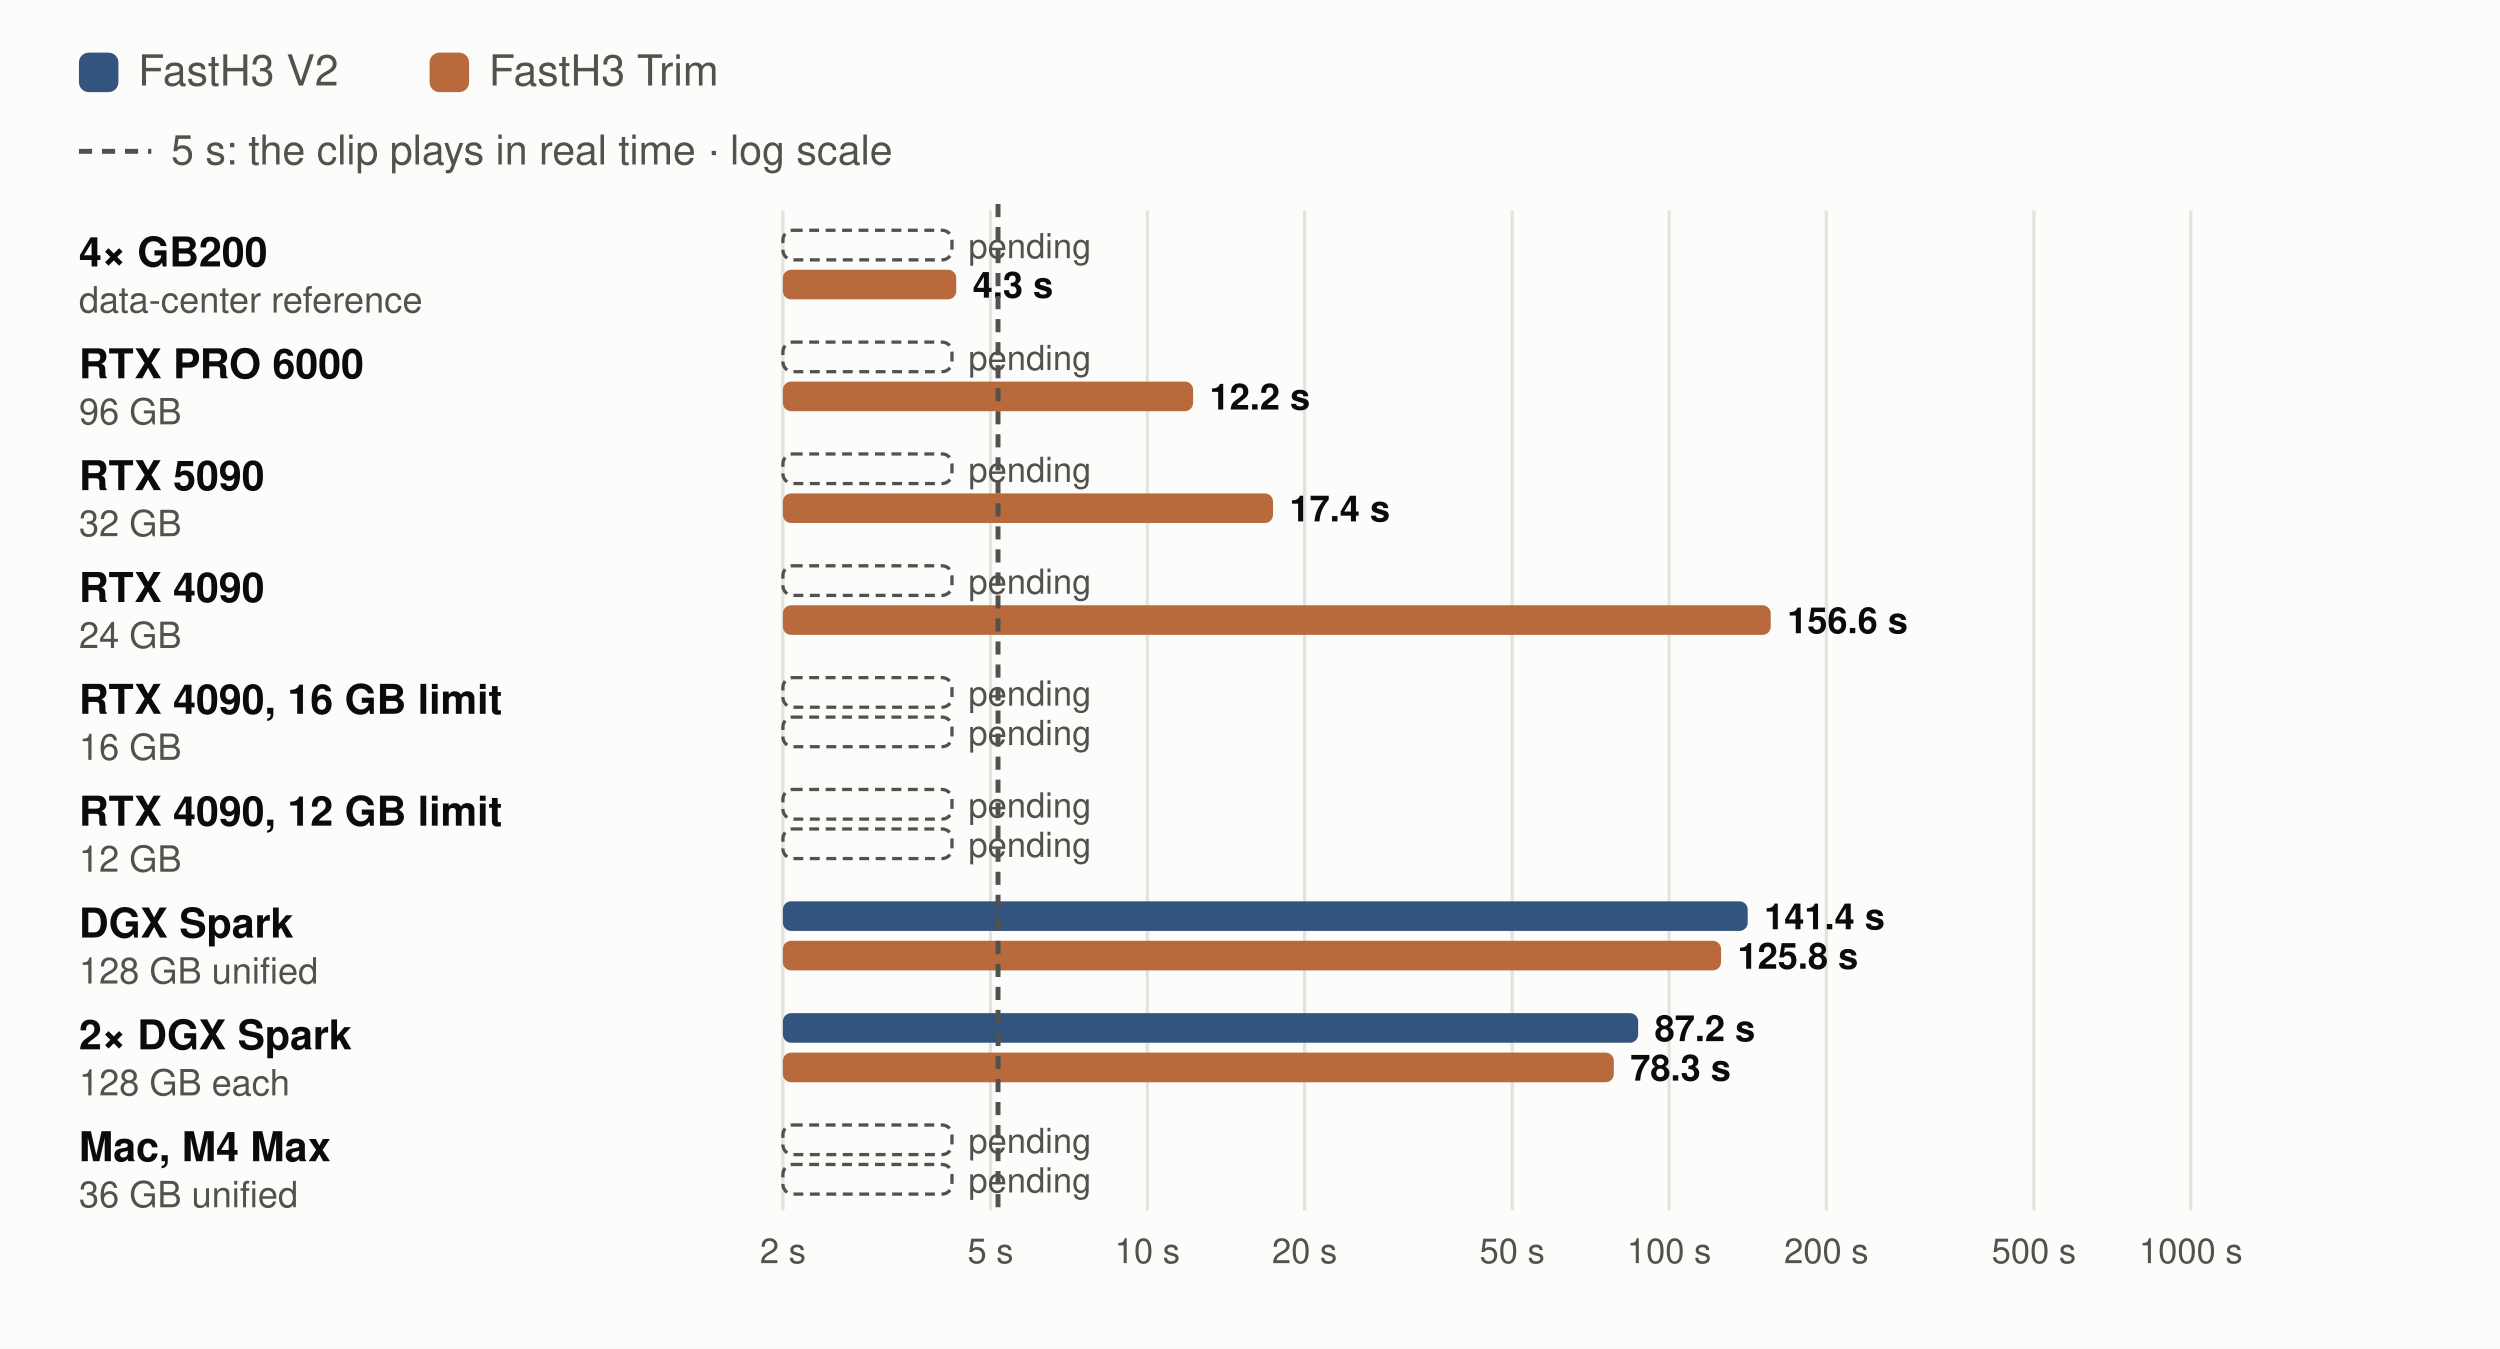
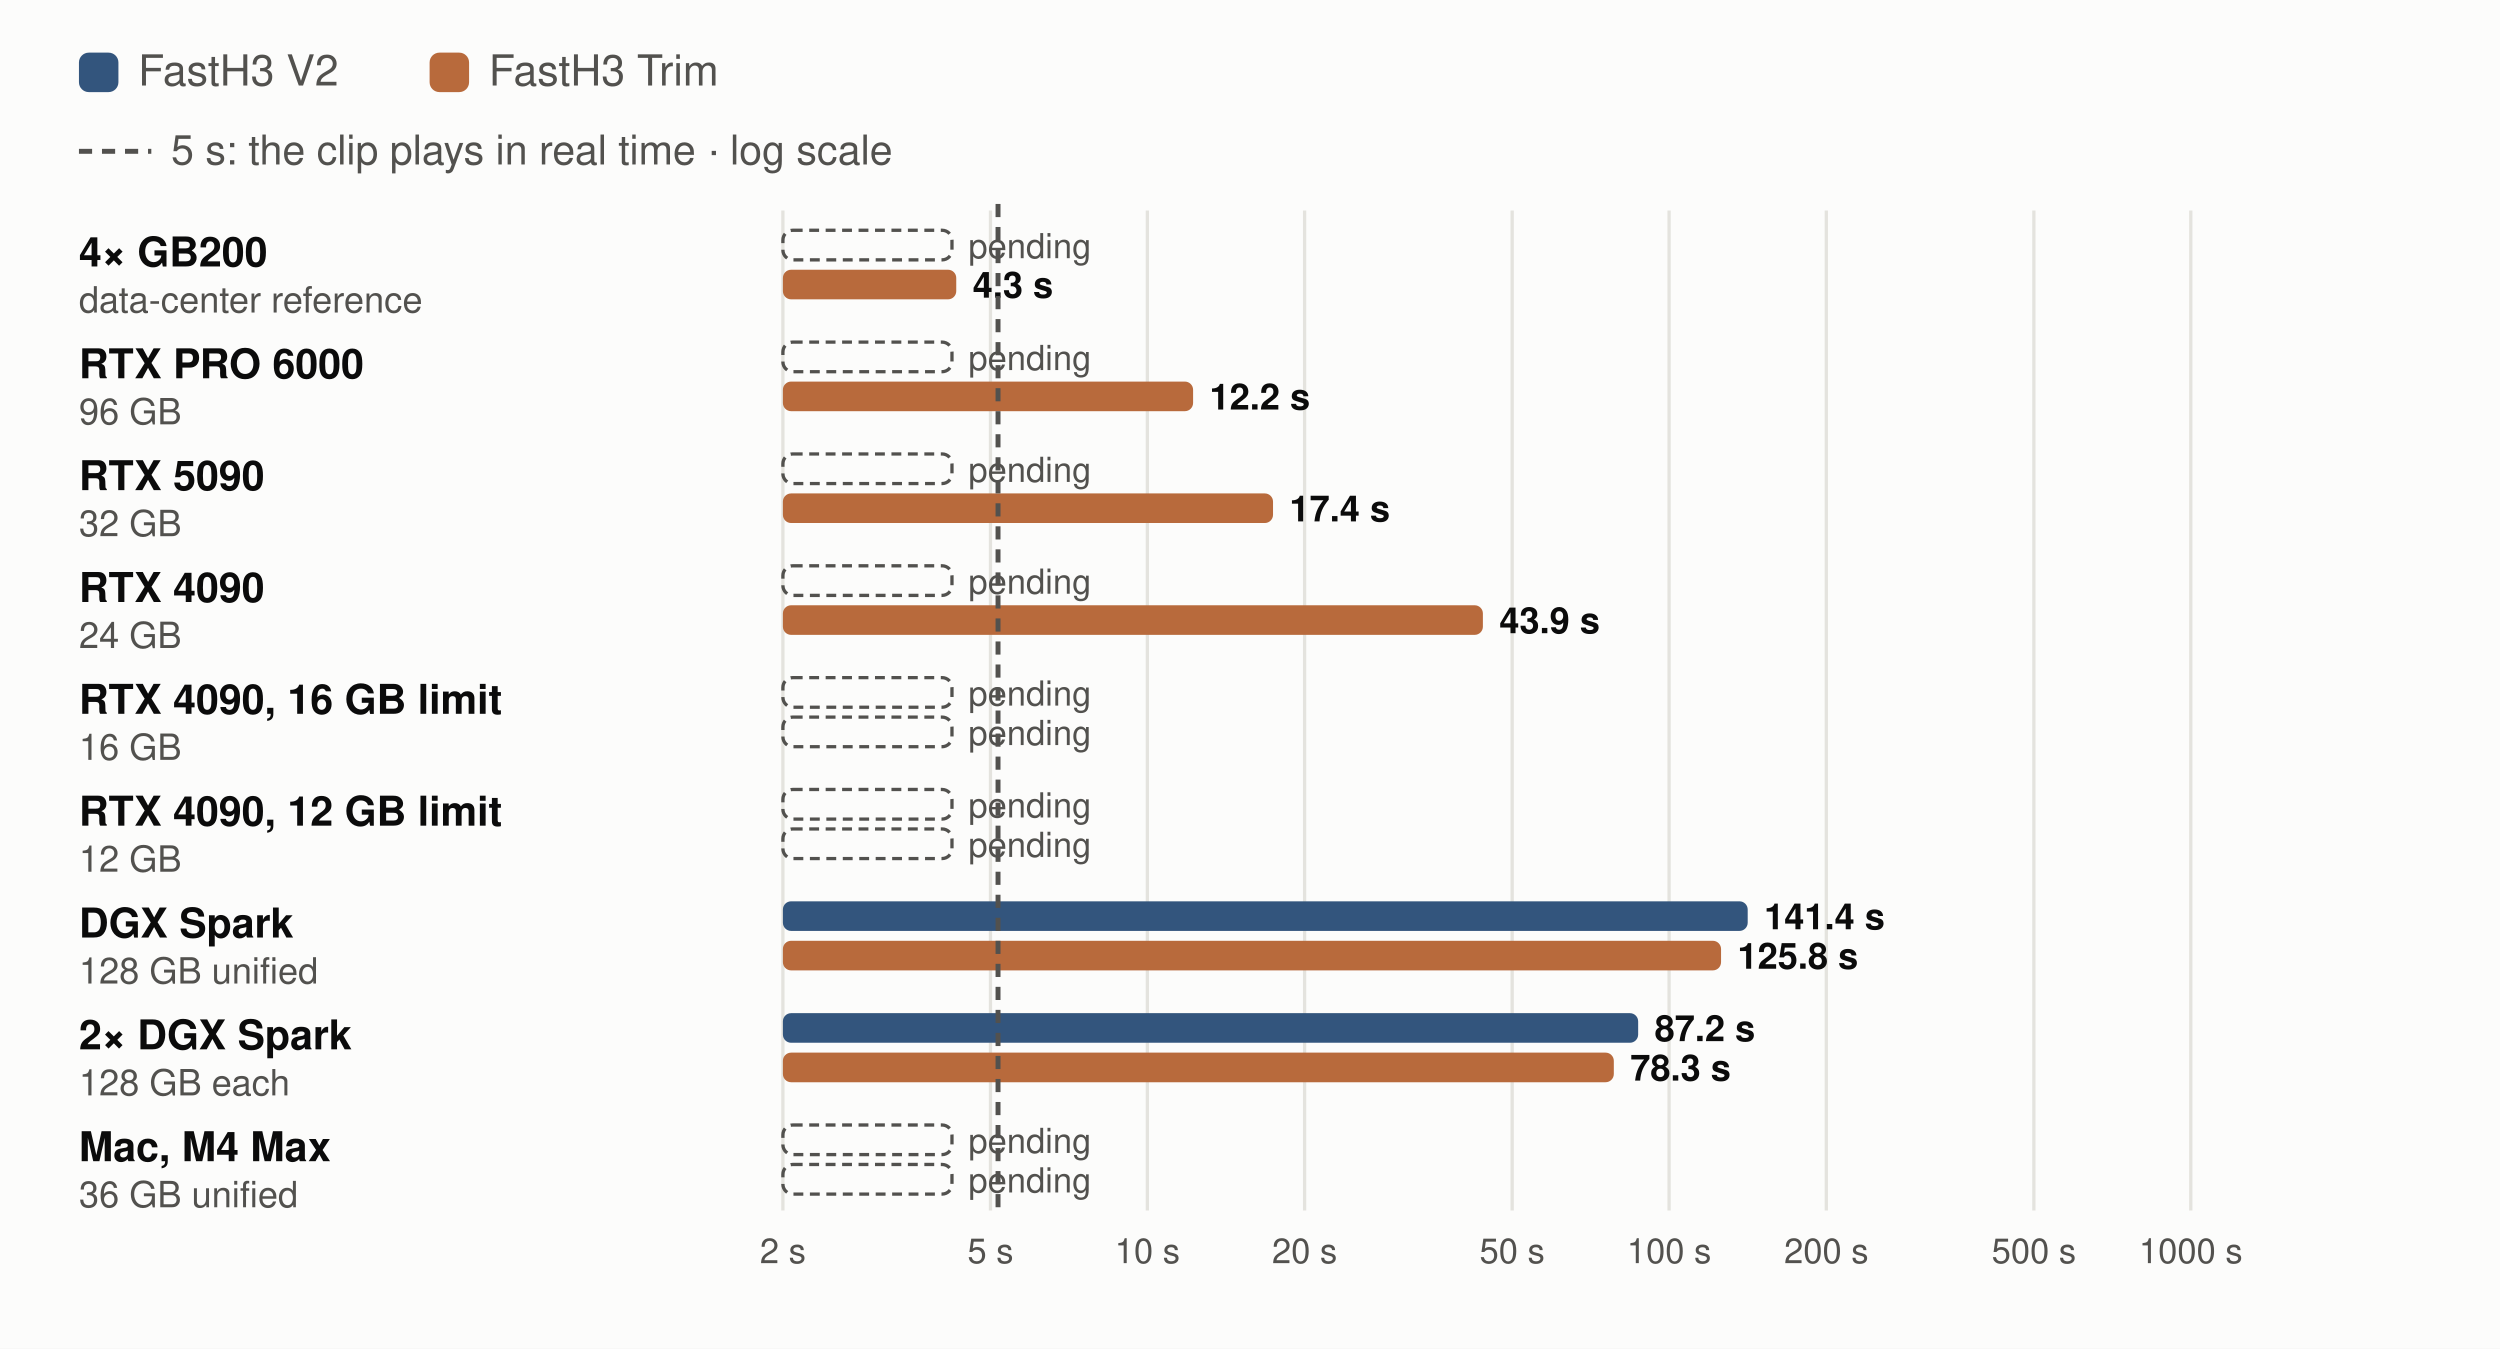
<svg xmlns="http://www.w3.org/2000/svg" width="760" height="410" viewBox="0 0 760 410" role="img" aria-labelledby="t d">
  <style>
  .bg{fill:#fcfcfb} .t1{fill:#0b0b0b} .t2{fill:#52514e} .grid{stroke:#e4e3de} .axis{stroke:#9b9a95}
  .s1{fill:#33557d} .s2{fill:#b86a3c} .s3{fill:#b5afa5} .drop{fill:#b0463c} .ref{stroke:#52514e}
  .gap{stroke:#fcfcfb} .on{fill:#ffffff} .on3{fill:#0b0b0b} .est{fill:none;stroke:#52514e}
  .ring{fill:none;stroke:#0b0b0b}
  text{font-family:-apple-system,BlinkMacSystemFont,"Segoe UI",Helvetica,Arial,sans-serif}
  @media (prefers-color-scheme: dark){
    .bg{fill:#1a1a19} .t1{fill:#ffffff} .t2{fill:#c3c2b7} .grid{stroke:#2e2e2c} .axis{stroke:#6b6a66}
    .s1{fill:#7393bb} .s2{fill:#c27448} .s3{fill:#69655e} .drop{fill:#c9605a} .ref{stroke:#c3c2b7}
    .gap{stroke:#1a1a19} .on{fill:#0b0b0b} .on3{fill:#ffffff} .est{fill:none;stroke:#c3c2b7}
    .ring{fill:none;stroke:#ffffff}
  }
</style>
  <rect class="bg" width="760" height="410" />
  <rect class="s1" x="24" y="16" width="12" height="12" rx="3" />
  <text class="t2" x="42" y="26" font-size="13">FastH3 V2</text>
  <rect class="s2" x="130.6" y="16" width="12" height="12" rx="3" />
  <text class="t2" x="148.6" y="26" font-size="13">FastH3 Trim</text>
  <line class="ref" x1="24" x2="46" y1="46" y2="46" stroke-width="1.5" stroke-dasharray="4 3" />
  <text class="t2" x="52" y="50" font-size="12.5">5 s: the clip plays in real time · log scale</text>
  <line class="grid" x1="238.0" x2="238.0" y1="64" y2="368" stroke-width="1" />
  <text class="t2" x="238.0" y="384" font-size="10.5" text-anchor="middle">2 s</text>
  <line class="grid" x1="301.1" x2="301.1" y1="64" y2="368" stroke-width="1" />
  <text class="t2" x="301.1" y="384" font-size="10.5" text-anchor="middle">5 s</text>
  <line class="grid" x1="348.8" x2="348.8" y1="64" y2="368" stroke-width="1" />
  <text class="t2" x="348.8" y="384" font-size="10.5" text-anchor="middle">10 s</text>
  <line class="grid" x1="396.6" x2="396.6" y1="64" y2="368" stroke-width="1" />
  <text class="t2" x="396.6" y="384" font-size="10.5" text-anchor="middle">20 s</text>
  <line class="grid" x1="459.7" x2="459.7" y1="64" y2="368" stroke-width="1" />
  <text class="t2" x="459.7" y="384" font-size="10.5" text-anchor="middle">50 s</text>
  <line class="grid" x1="507.4" x2="507.4" y1="64" y2="368" stroke-width="1" />
  <text class="t2" x="507.4" y="384" font-size="10.5" text-anchor="middle">100 s</text>
  <line class="grid" x1="555.2" x2="555.2" y1="64" y2="368" stroke-width="1" />
  <text class="t2" x="555.2" y="384" font-size="10.5" text-anchor="middle">200 s</text>
  <line class="grid" x1="618.3" x2="618.3" y1="64" y2="368" stroke-width="1" />
  <text class="t2" x="618.3" y="384" font-size="10.5" text-anchor="middle">500 s</text>
  <line class="grid" x1="666.0" x2="666.0" y1="64" y2="368" stroke-width="1" />
  <text class="t2" x="666.0" y="384" font-size="10.5" text-anchor="middle">1000 s</text>
  <text class="t1" x="24" y="81" font-size="12.5" font-weight="600">4× GB200</text>
  <text class="t2" x="24" y="95" font-size="11">data-center reference</text>
  <rect class="est" x="238" y="70" width="51.4" height="9" rx="3" stroke-width="1" stroke-dasharray="3 2" />
  <text class="t2" x="294.4" y="78.5" font-size="10.5">pending</text>
  <rect class="s2" x="238" y="82" width="52.7" height="9" rx="2.5" />
  <text class="t1" x="295.7" y="90.5" font-size="11" font-weight="700">4.3 s</text>
  <text class="t1" x="24" y="115" font-size="12.5" font-weight="600">RTX PRO 6000</text>
  <text class="t2" x="24" y="129" font-size="11">96 GB</text>
  <rect class="est" x="238" y="104" width="51.4" height="9" rx="3" stroke-width="1" stroke-dasharray="3 2" />
  <text class="t2" x="294.4" y="112.5" font-size="10.5">pending</text>
  <rect class="s2" x="238" y="116" width="124.7" height="9" rx="2.5" />
  <text class="t1" x="367.7" y="124.5" font-size="11" font-weight="700">12.2 s</text>
  <text class="t1" x="24" y="149" font-size="12.5" font-weight="600">RTX 5090</text>
  <text class="t2" x="24" y="163" font-size="11">32 GB</text>
  <rect class="est" x="238" y="138" width="51.4" height="9" rx="3" stroke-width="1" stroke-dasharray="3 2" />
  <text class="t2" x="294.4" y="146.5" font-size="10.5">pending</text>
  <rect class="s2" x="238" y="150" width="149.0" height="9" rx="2.5" />
  <text class="t1" x="392.0" y="158.5" font-size="11" font-weight="700">17.4 s</text>
  <text class="t1" x="24" y="183" font-size="12.5" font-weight="600">RTX 4090</text>
  <text class="t2" x="24" y="197" font-size="11">24 GB</text>
  <rect class="est" x="238" y="172" width="51.4" height="9" rx="3" stroke-width="1" stroke-dasharray="3 2" />
  <text class="t2" x="294.4" y="180.5" font-size="10.5">pending</text>
-   <rect class="s2" x="238" y="184" width="300.3" height="9" rx="2.5" />
-   <text class="t1" x="543.3" y="192.5" font-size="11" font-weight="700">156.6 s</text>
+   <rect class="s2" x="238" y="184" width="212.8" height="9" rx="2.5" />
+   <text class="t1" x="455.8" y="192.5" font-size="11" font-weight="700">43.9 s</text>
  <text class="t1" x="24" y="217" font-size="12.5" font-weight="600">RTX 4090, 16 GB limit</text>
  <text class="t2" x="24" y="231" font-size="11">16 GB</text>
  <rect class="est" x="238" y="206" width="51.4" height="9" rx="3" stroke-width="1" stroke-dasharray="3 2" />
  <text class="t2" x="294.4" y="214.5" font-size="10.5">pending</text>
  <rect class="est" x="238" y="218" width="51.4" height="9" rx="3" stroke-width="1" stroke-dasharray="3 2" />
  <text class="t2" x="294.4" y="226.5" font-size="10.5">pending</text>
  <text class="t1" x="24" y="251" font-size="12.5" font-weight="600">RTX 4090, 12 GB limit</text>
  <text class="t2" x="24" y="265" font-size="11">12 GB</text>
  <rect class="est" x="238" y="240" width="51.4" height="9" rx="3" stroke-width="1" stroke-dasharray="3 2" />
  <text class="t2" x="294.4" y="248.5" font-size="10.5">pending</text>
  <rect class="est" x="238" y="252" width="51.4" height="9" rx="3" stroke-width="1" stroke-dasharray="3 2" />
  <text class="t2" x="294.4" y="260.5" font-size="10.5">pending</text>
  <text class="t1" x="24" y="285" font-size="12.5" font-weight="600">DGX Spark</text>
  <text class="t2" x="24" y="299" font-size="11">128 GB unified</text>
  <rect class="s1" x="238" y="274" width="293.3" height="9" rx="2.5" />
  <text class="t1" x="536.3" y="282.5" font-size="11" font-weight="700">141.4 s</text>
  <rect class="s2" x="238" y="286" width="285.2" height="9" rx="2.5" />
  <text class="t1" x="528.2" y="294.5" font-size="11" font-weight="700">125.8 s</text>
  <text class="t1" x="24" y="319" font-size="12.5" font-weight="600">2× DGX Spark</text>
  <text class="t2" x="24" y="333" font-size="11">128 GB each</text>
  <rect class="s1" x="238" y="308" width="260.0" height="9" rx="2.5" />
  <text class="t1" x="503.0" y="316.5" font-size="11" font-weight="700">87.2 s</text>
  <rect class="s2" x="238" y="320" width="252.6" height="9" rx="2.5" />
  <text class="t1" x="495.6" y="328.5" font-size="11" font-weight="700">78.3 s</text>
  <text class="t1" x="24" y="353" font-size="12.5" font-weight="600">Mac, M4 Max</text>
  <text class="t2" x="24" y="367" font-size="11">36 GB unified</text>
  <rect class="est" x="238" y="342" width="51.4" height="9" rx="3" stroke-width="1" stroke-dasharray="3 2" />
  <text class="t2" x="294.4" y="350.5" font-size="10.5">pending</text>
  <rect class="est" x="238" y="354" width="51.4" height="9" rx="3" stroke-width="1" stroke-dasharray="3 2" />
  <text class="t2" x="294.4" y="362.5" font-size="10.5">pending</text>
  <line class="ref" x1="303.4" x2="303.4" y1="62" y2="370" stroke-width="1.5" stroke-dasharray="4 3" />
</svg>
